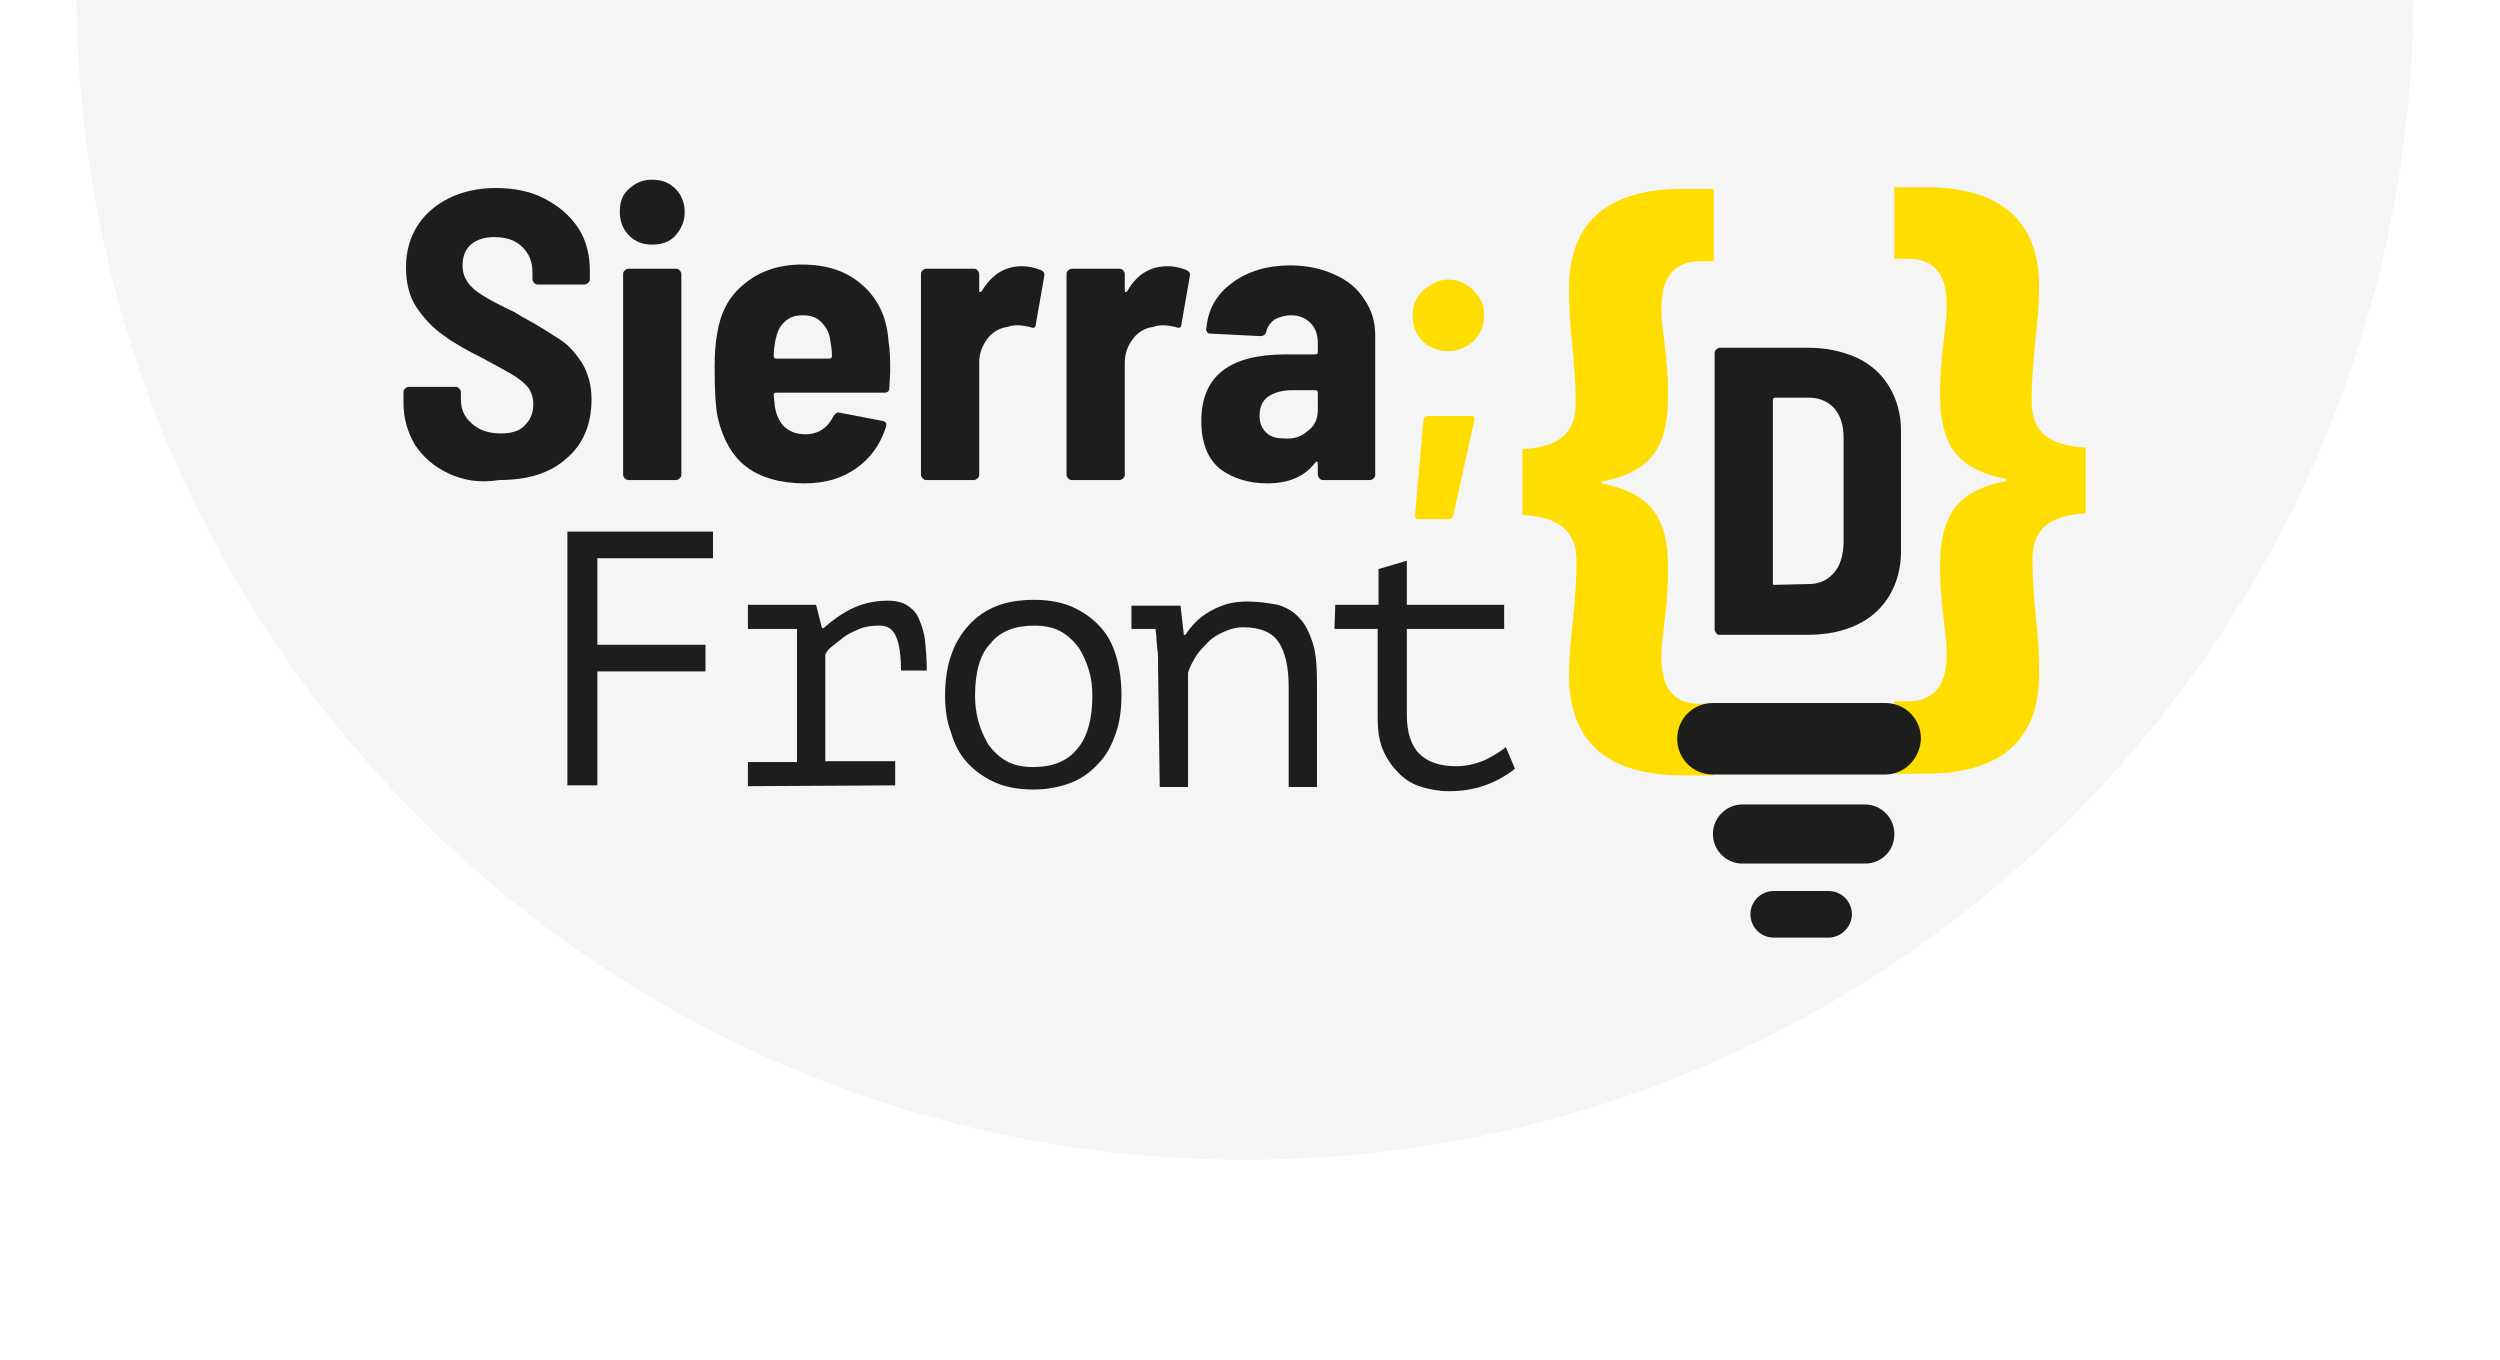
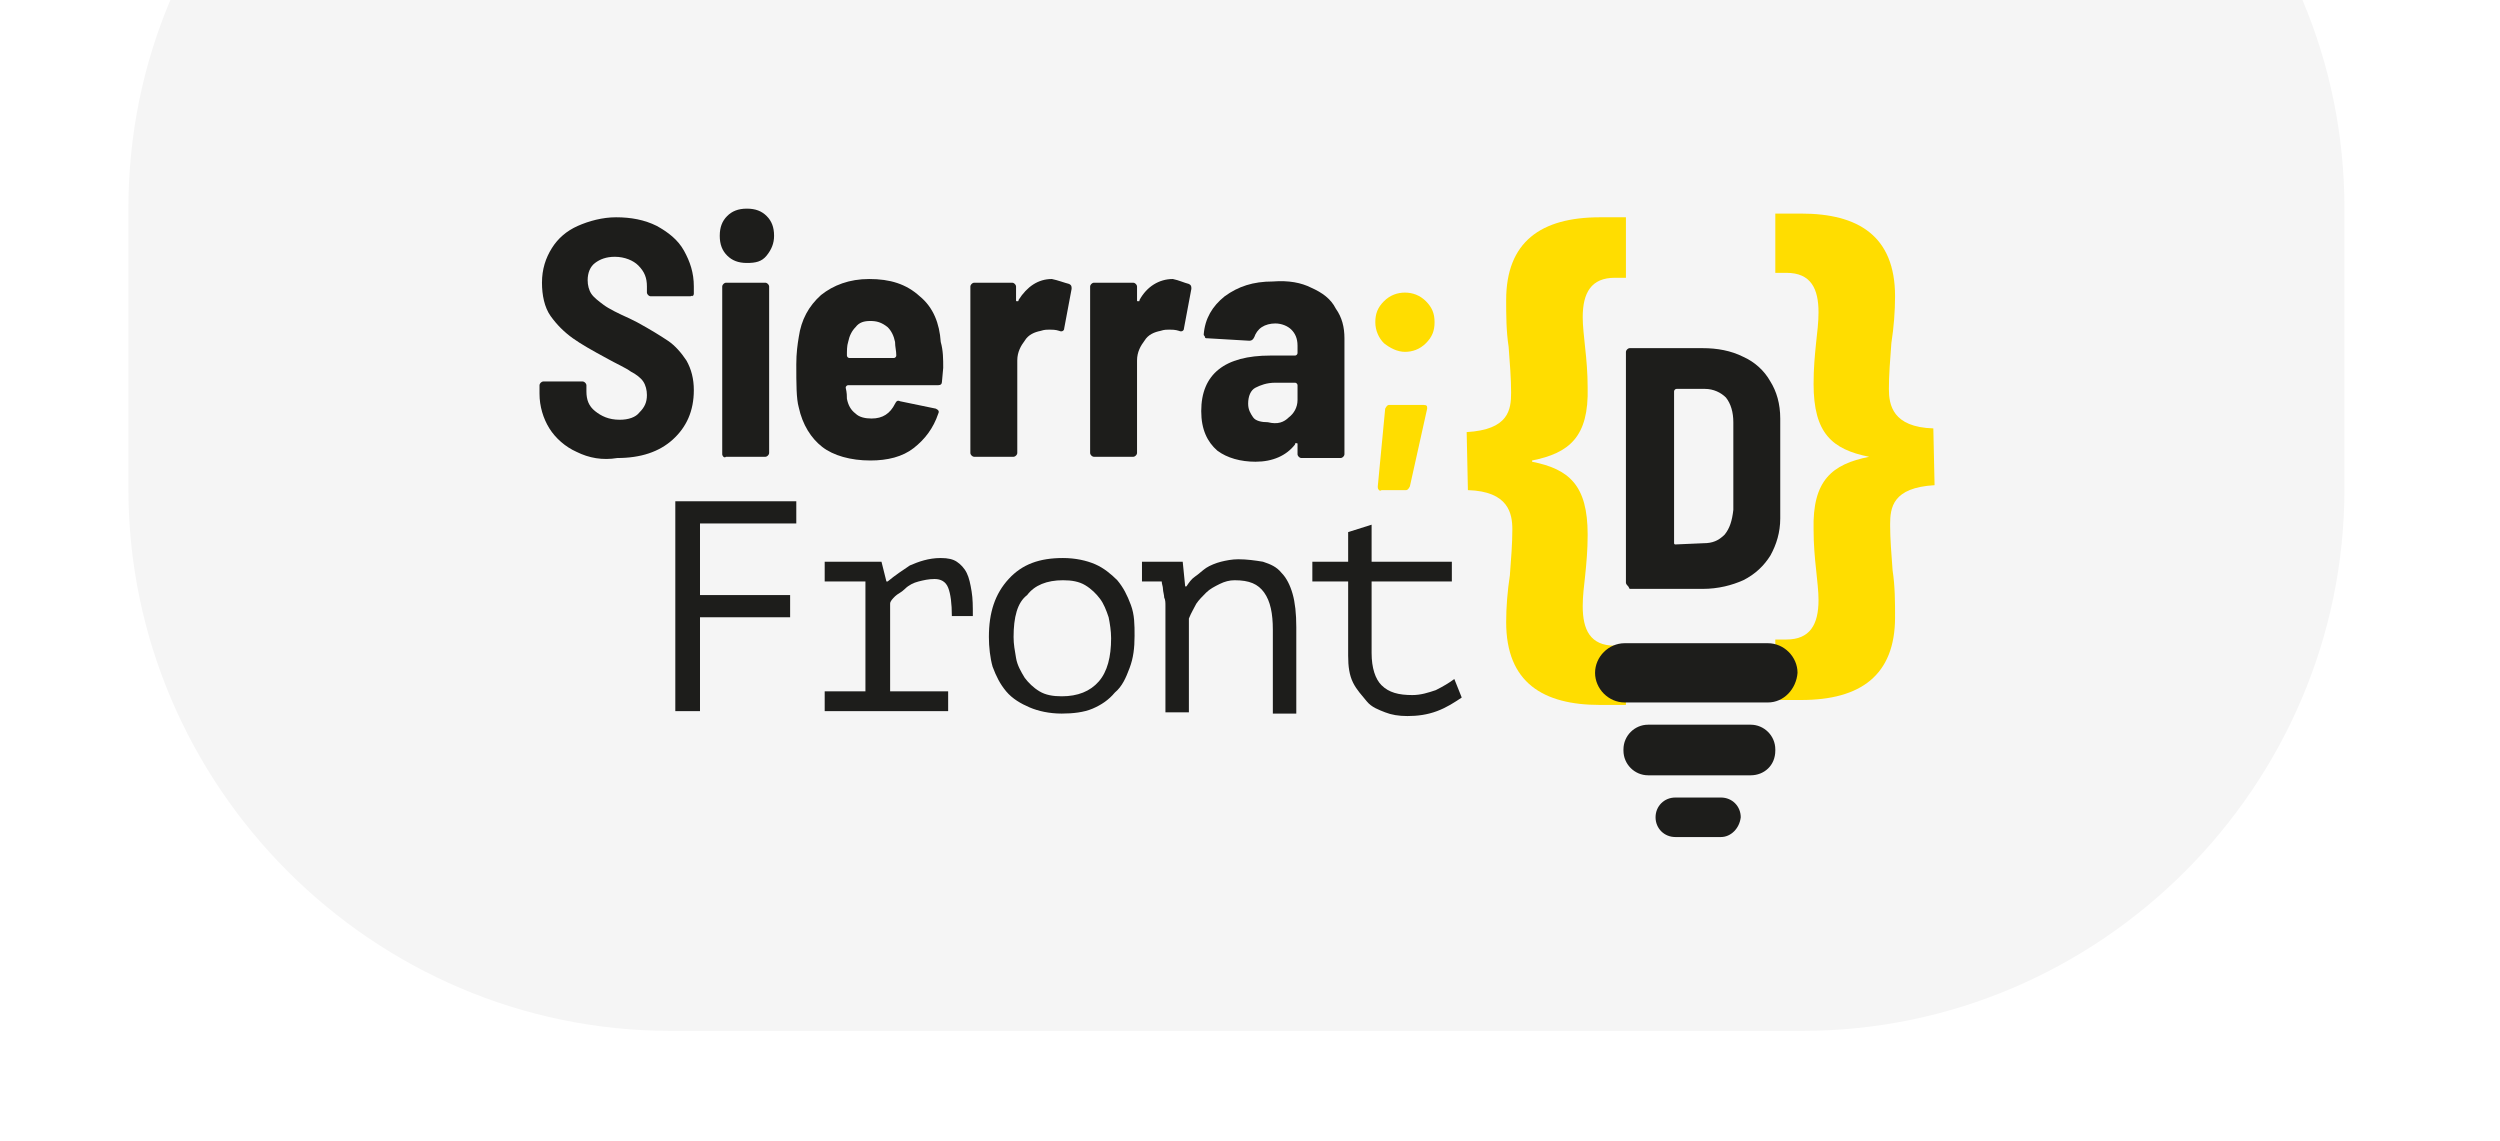
- <svg xmlns="http://www.w3.org/2000/svg" version="1.1" id="Capa_1" x="0px" y="0px" viewBox="0 0 300.5 163.4" style="enable-background:new 0 0 300.5 163.4;" xml:space="preserve">
+ <svg xmlns="http://www.w3.org/2000/svg" version="1.1" id="Capa_1" x="0px" y="0px" viewBox="0 0 202.5 92.4" style="enable-background:new 0 0 202.5 92.4;" xml:space="preserve">
  <style type="text/css">
	.st0{fill:#F5F5F5;}
	.st1{fill:#FFDD00;}
	.st2{fill:#1D1D1B;}
</style>
-   <path class="st0" d="M9.2,0c0.6,77.1,63.3,139.4,140.5,139.4S289.5,77.1,290.1,0H9.2z" />
+   <path class="st0" d="M13.8,0c-2.2,5.2-3.4,10.9-3.4,16.9v22.7c0,24.1,19.8,43.9,43.9,43.9h91.7c24.1,0,43.9-19.8,43.9-43.9V16.9  c0-6-1.2-11.7-3.4-16.9H13.8z" />
  <g>
    <g>
      <g>
-         <path class="st1" d="M182.9,54c6-0.3,6.5-3.3,6.5-5.8c0-2-0.2-4.3-0.4-6.7c-0.3-2.3-0.4-4.7-0.4-6.8c0-8.4,5.1-12,13.7-12h3.7     v8.7h-1.6c-3.4,0-4.7,2.2-4.7,5.7c0,1.3,0.2,2.7,0.4,4.4c0.2,1.7,0.4,3.6,0.4,5.8c0.1,7.1-2.6,9.5-8,10.6v0.2     c5.3,1.1,8.1,3.4,8,10.5c0,2.3-0.2,4.2-0.4,5.9c-0.2,1.7-0.4,3.1-0.4,4.4c0,3.4,1.1,5.7,4.7,5.7h1.6v8.6h-3.7     c-8.2,0-13.7-3.3-13.7-12c0-2.1,0.2-4.4,0.5-6.8c0.2-2.4,0.4-4.7,0.4-6.7c0-2.4-0.5-5.5-6.5-5.8V54z" />
+         <path class="st1" d="M118.8,35c3.4-0.2,3.6-1.8,3.6-3.2c0-1.1-0.1-2.4-0.2-3.7c-0.2-1.3-0.2-2.6-0.2-3.8c0-4.7,2.8-6.7,7.6-6.7     h2.1v4.9h-0.9c-1.9,0-2.6,1.2-2.6,3.2c0,0.7,0.1,1.5,0.2,2.5c0.1,0.9,0.2,2,0.2,3.2c0.1,4-1.5,5.3-4.5,5.9v0.1     c3,0.6,4.5,1.9,4.5,5.9c0,1.3-0.1,2.3-0.2,3.3c-0.1,0.9-0.2,1.7-0.2,2.5c0,1.9,0.6,3.2,2.6,3.2h0.9v4.8h-2.1     c-4.6,0-7.6-1.8-7.6-6.7c0-1.2,0.1-2.5,0.3-3.8c0.1-1.3,0.2-2.6,0.2-3.7c0-1.3-0.3-3.1-3.6-3.2L118.8,35L118.8,35z" />
      </g>
      <g>
-         <path class="st1" d="M250.8,61.7c-6,0.3-6.5,3.3-6.5,5.8c0,2,0.2,4.3,0.4,6.7c0.3,2.3,0.4,4.7,0.4,6.8c0,8.4-5.1,12-13.7,12h-3.7     v-8.7h1.6c3.4,0,4.7-2.2,4.7-5.7c0-1.3-0.2-2.7-0.4-4.4c-0.2-1.7-0.4-3.6-0.4-5.8c-0.1-7.1,2.6-9.5,8-10.6v-0.2     c-5.3-1.1-8.1-3.4-8-10.5c0-2.3,0.2-4.2,0.4-5.9c0.2-1.7,0.4-3.1,0.4-4.4c0-3.4-1.1-5.7-4.7-5.7h-1.6v-8.6h3.7     c8.2,0,13.7,3.3,13.7,12c0,2.1-0.2,4.4-0.5,6.8c-0.2,2.4-0.4,4.7-0.4,6.7c0,2.4,0.5,5.5,6.5,5.8V61.7z" />
+         <path class="st1" d="M156.7,39.3c-3.4,0.2-3.6,1.8-3.6,3.2c0,1.1,0.1,2.4,0.2,3.7c0.2,1.3,0.2,2.6,0.2,3.8c0,4.7-2.8,6.7-7.6,6.7     h-2.1v-4.9h0.9c1.9,0,2.6-1.2,2.6-3.2c0-0.7-0.1-1.5-0.2-2.5c-0.1-0.9-0.2-2-0.2-3.2c-0.1-4,1.5-5.3,4.5-5.9V37     c-3-0.6-4.5-1.9-4.5-5.9c0-1.3,0.1-2.3,0.2-3.3c0.1-0.9,0.2-1.7,0.2-2.5c0-1.9-0.6-3.2-2.6-3.2h-0.9v-4.8h2.1     c4.6,0,7.6,1.8,7.6,6.7c0,1.2-0.1,2.5-0.3,3.8c-0.1,1.3-0.2,2.6-0.2,3.7c0,1.3,0.3,3.1,3.6,3.2L156.7,39.3L156.7,39.3z" />
      </g>
-       <path class="st2" d="M226.6,93.1h-20.7c-2.4,0-4.3-1.9-4.3-4.3l0,0c0-2.4,1.9-4.3,4.3-4.3h20.7c2.4,0,4.3,1.9,4.3,4.3l0,0    C230.8,91.2,228.9,93.1,226.6,93.1z" />
-       <path class="st2" d="M224.2,103.8h-14.8c-1.9,0-3.5-1.6-3.5-3.5v-0.1c0-1.9,1.6-3.5,3.5-3.5h14.8c1.9,0,3.5,1.6,3.5,3.5v0.1    C227.7,102.3,226.1,103.8,224.2,103.8z" />
-       <path class="st2" d="M219.8,112.7h-6.6c-1.6,0-2.8-1.3-2.8-2.8l0,0c0-1.6,1.3-2.8,2.8-2.8h6.6c1.6,0,2.8,1.3,2.8,2.8l0,0    C222.6,111.4,221.3,112.7,219.8,112.7z" />
+       <path class="st2" d="M143.2,56.9h-11.6c-1.3,0-2.4-1.1-2.4-2.4l0,0c0-1.3,1.1-2.4,2.4-2.4h11.6c1.3,0,2.4,1.1,2.4,2.4l0,0    C145.5,55.8,144.5,56.9,143.2,56.9z" />
+       <path class="st2" d="M141.8,62.8h-8.3c-1.1,0-2-0.9-2-2v-0.1c0-1.1,0.9-2,2-2h8.3c1.1,0,2,0.9,2,2v0.1    C143.8,62,142.9,62.8,141.8,62.8z" />
+       <path class="st2" d="M139.4,67.8h-3.7c-0.9,0-1.6-0.7-1.6-1.6l0,0c0-0.9,0.7-1.6,1.6-1.6h3.7c0.9,0,1.6,0.7,1.6,1.6l0,0    C140.9,67.1,140.2,67.8,139.4,67.8z" />
      <g>
-         <path class="st2" d="M206.3,76.1c-0.1-0.1-0.2-0.3-0.2-0.4V42.4c0-0.2,0.1-0.3,0.2-0.4c0.1-0.1,0.3-0.2,0.4-0.2h10.6     c2.2,0,4.1,0.4,5.9,1.2c1.7,0.8,3,2,3.9,3.5s1.4,3.3,1.4,5.3v14.5c0,2-0.5,3.8-1.4,5.3s-2.2,2.7-3.9,3.5     c-1.7,0.8-3.6,1.2-5.9,1.2h-10.6C206.5,76.3,206.4,76.3,206.3,76.1z M213.3,70.3l4.1-0.1c1.2,0,2.2-0.4,3-1.3     c0.8-0.9,1.1-2,1.2-3.5V52.6c0-1.5-0.4-2.7-1.1-3.5s-1.8-1.3-3-1.3h-4.1c-0.2,0-0.3,0.1-0.3,0.3v22.1     C213.1,70.3,213.2,70.3,213.3,70.3z" />
+         <path class="st2" d="M131.8,47.4c-0.1-0.1-0.1-0.2-0.1-0.2V28.5c0-0.1,0.1-0.2,0.1-0.2c0.1-0.1,0.2-0.1,0.2-0.1h5.9     c1.2,0,2.3,0.2,3.3,0.7c0.9,0.4,1.7,1.1,2.2,2c0.5,0.8,0.8,1.8,0.8,3v8.1c0,1.1-0.3,2.1-0.8,3c-0.5,0.8-1.2,1.5-2.2,2     c-0.9,0.4-2,0.7-3.3,0.7h-5.9C131.9,47.5,131.9,47.5,131.8,47.4z M135.7,44.1l2.3-0.1c0.7,0,1.2-0.2,1.7-0.7     c0.4-0.5,0.6-1.1,0.7-2v-7.1c0-0.8-0.2-1.5-0.6-2c-0.4-0.4-1-0.7-1.7-0.7h-2.3c-0.1,0-0.2,0.1-0.2,0.2v12.3     C135.6,44.1,135.7,44.1,135.7,44.1z" />
      </g>
      <g>
        <g>
-           <path class="st2" d="M53.9,56.9c-1.7-0.8-3-1.9-4-3.4c-0.9-1.5-1.4-3.2-1.4-5.1v-1.3c0-0.2,0.1-0.3,0.2-0.4      c0.1-0.1,0.3-0.2,0.4-0.2h5.7c0.2,0,0.3,0.1,0.4,0.2c0.1,0.1,0.2,0.3,0.2,0.4v0.9c0,1.2,0.4,2.1,1.3,2.9c0.9,0.8,2,1.2,3.5,1.2      c1.3,0,2.3-0.3,2.9-1c0.7-0.7,1-1.5,1-2.5c0-0.8-0.2-1.4-0.6-2c-0.4-0.5-1-1-1.8-1.5s-2-1.1-3.6-2c-2-1-3.6-1.9-4.8-2.8      c-1.3-0.9-2.3-2-3.2-3.3s-1.3-3-1.3-4.9s0.5-3.6,1.4-5c0.9-1.4,2.2-2.5,3.8-3.3c1.7-0.8,3.5-1.2,5.6-1.2c2.2,0,4.2,0.4,5.9,1.3      s3,2,4,3.5c1,1.5,1.4,3.3,1.4,5.2v1c0,0.2-0.1,0.3-0.2,0.4c-0.1,0.1-0.3,0.2-0.4,0.2h-5.7c-0.2,0-0.3-0.1-0.4-0.2      c-0.1-0.1-0.2-0.3-0.2-0.4v-0.9c0-1.2-0.4-2.2-1.2-3s-1.9-1.2-3.4-1.2c-1.2,0-2.1,0.3-2.8,0.9c-0.7,0.6-1,1.5-1,2.5      c0,0.8,0.2,1.4,0.6,2c0.4,0.6,1,1.1,1.8,1.6c0.8,0.5,2.1,1.2,3.8,2l1,0.6c1.9,1,3.4,2,4.5,2.7s2,1.8,2.7,2.9      c0.7,1.2,1.1,2.6,1.1,4.3c0,3-1,5.4-3,7.1c-2,1.8-4.7,2.6-8.1,2.6C57.6,58.1,55.6,57.7,53.9,56.9z" />
-           <path class="st2" d="M75.6,28.3c-0.7-0.7-1.1-1.7-1.1-2.8c0-1.2,0.3-2.1,1.1-2.8s1.6-1.1,2.8-1.1s2.1,0.4,2.8,1.1      c0.7,0.7,1.1,1.7,1.1,2.8c0,1.1-0.4,2-1.1,2.8s-1.7,1.1-2.8,1.1C77.3,29.4,76.4,29.1,75.6,28.3z M75.1,57.5      c-0.1-0.1-0.2-0.3-0.2-0.4V32.9c0-0.2,0.1-0.3,0.2-0.4c0.1-0.1,0.3-0.2,0.4-0.2h5.8c0.2,0,0.3,0.1,0.4,0.2      c0.1,0.1,0.2,0.3,0.2,0.4v24.2c0,0.2-0.1,0.3-0.2,0.4c-0.1,0.1-0.3,0.2-0.4,0.2h-5.8C75.4,57.7,75.2,57.6,75.1,57.5z" />
-           <path class="st2" d="M107,44.7l-0.1,1.9c0,0.4-0.2,0.6-0.6,0.6H93.3c-0.2,0-0.3,0.1-0.3,0.3c0.1,0.8,0.1,1.3,0.2,1.7      c0.2,0.9,0.6,1.7,1.2,2.2c0.6,0.5,1.4,0.8,2.4,0.8c1.6,0,2.7-0.8,3.4-2.2c0.2-0.3,0.4-0.5,0.7-0.4l5.2,1      c0.4,0.1,0.5,0.3,0.4,0.7c-0.7,2.2-1.9,3.8-3.6,5c-1.7,1.2-3.7,1.8-6.2,1.8c-2.9,0-5.3-0.7-7-2c-1.7-1.3-2.8-3.3-3.4-5.8      c-0.3-1.3-0.4-3.4-0.4-6.2c0-1.6,0.1-2.9,0.3-4c0.4-2.5,1.4-4.5,3.3-6c1.8-1.5,4.1-2.3,6.9-2.3c3,0,5.4,0.8,7.3,2.5      c1.9,1.7,2.9,3.9,3.1,6.7C107,42.2,107,43.4,107,44.7z M94.3,38.7c-0.6,0.5-0.9,1.3-1.1,2.2c-0.1,0.6-0.2,1.2-0.2,1.9      c0,0.2,0.1,0.3,0.3,0.3h6.4c0.2,0,0.3-0.1,0.3-0.3c0-0.7-0.1-1.3-0.2-1.9c-0.1-0.9-0.5-1.6-1.1-2.2s-1.3-0.8-2.2-0.8      S94.9,38.1,94.3,38.7z" />
-           <path class="st2" d="M125.2,32.5c0.3,0.2,0.4,0.4,0.3,0.8l-1,5.7c0,0.4-0.3,0.5-0.7,0.3c-0.5-0.1-1-0.2-1.4-0.2      c-0.4,0-0.8,0-1.3,0.2c-0.9,0.1-1.8,0.6-2.4,1.4s-1,1.7-1,2.9v13.5c0,0.2-0.1,0.3-0.2,0.4c-0.1,0.1-0.3,0.2-0.4,0.2h-5.8      c-0.2,0-0.3-0.1-0.4-0.2c-0.1-0.1-0.2-0.3-0.2-0.4V32.9c0-0.2,0.1-0.3,0.2-0.4c0.1-0.1,0.3-0.2,0.4-0.2h5.8      c0.2,0,0.3,0.1,0.4,0.2c0.1,0.1,0.2,0.3,0.2,0.4v2c0,0.1,0,0.2,0.1,0.2c0.1,0,0.1,0,0.2-0.1c1.2-2,2.8-3,4.8-3      C123.7,32,124.5,32.2,125.2,32.5z" />
-           <path class="st2" d="M142.7,32.5c0.3,0.2,0.4,0.4,0.3,0.8l-1,5.7c0,0.4-0.3,0.5-0.7,0.3c-0.5-0.1-1-0.2-1.4-0.2      c-0.4,0-0.8,0-1.3,0.2c-0.9,0.1-1.8,0.6-2.4,1.4s-1,1.7-1,2.9v13.5c0,0.2-0.1,0.3-0.2,0.4c-0.1,0.1-0.3,0.2-0.4,0.2h-5.8      c-0.2,0-0.3-0.1-0.4-0.2s-0.2-0.3-0.2-0.4V32.9c0-0.2,0.1-0.3,0.2-0.4c0.1-0.1,0.3-0.2,0.4-0.2h5.8c0.2,0,0.3,0.1,0.4,0.2      c0.1,0.1,0.2,0.3,0.2,0.4v2c0,0.1,0,0.2,0.1,0.2c0.1,0,0.1,0,0.2-0.1c1.1-2,2.8-3,4.8-3C141.2,32,142,32.2,142.7,32.5z" />
-           <path class="st2" d="M160.4,33c1.6,0.7,2.8,1.7,3.6,3c0.9,1.3,1.3,2.7,1.3,4.3v16.8c0,0.2-0.1,0.3-0.2,0.4      c-0.1,0.1-0.3,0.2-0.4,0.2H159c-0.2,0-0.3-0.1-0.4-0.2s-0.2-0.3-0.2-0.4v-1.4c0-0.1,0-0.2-0.1-0.2c-0.1,0-0.1,0-0.2,0.1      c-1.3,1.7-3.2,2.5-5.8,2.5c-2.2,0-4.1-0.6-5.6-1.7c-1.5-1.2-2.3-3.1-2.3-5.8c0-5.4,3.4-8,10.1-8h3.6c0.2,0,0.3-0.1,0.3-0.3v-1.1      c0-1-0.3-1.8-0.9-2.4c-0.6-0.6-1.4-0.9-2.3-0.9c-0.8,0-1.4,0.2-2,0.5c-0.5,0.4-0.9,0.9-1,1.5c-0.1,0.3-0.3,0.5-0.7,0.5l-6-0.3      c-0.2,0-0.3,0-0.4-0.2s-0.2-0.2-0.1-0.4c0.2-2.3,1.2-4.1,3.1-5.5s4.2-2.1,7-2.1C157.1,31.9,158.9,32.3,160.4,33z M157.2,51.8      c0.8-0.6,1.2-1.4,1.2-2.5v-2.1c0-0.2-0.1-0.3-0.3-0.3h-2.8c-1.2,0-2.2,0.3-2.9,0.8s-1,1.3-1,2.3c0,0.9,0.3,1.5,0.8,2      s1.2,0.7,2.1,0.7C155.5,52.8,156.4,52.5,157.2,51.8z" />
-           <path class="st1" d="M171,41c-0.8-0.8-1.2-1.8-1.2-3.1c0-1.2,0.4-2.2,1.3-3s1.9-1.3,3-1.3s2.1,0.4,3,1.3s1.3,1.8,1.3,3      c0,1.2-0.4,2.2-1.2,3c-0.8,0.8-1.9,1.3-3.1,1.3C172.9,42.2,171.8,41.8,171,41z M170.2,62.3c-0.1-0.1-0.2-0.3-0.1-0.5l1-11.3      c0.1-0.4,0.3-0.5,0.6-0.5h5c0.5,0,0.6,0.2,0.5,0.6l-2.5,11.3c-0.1,0.4-0.3,0.5-0.6,0.5h-3.5C170.5,62.5,170.3,62.4,170.2,62.3z" />
+           <path class="st2" d="M46.7,36.6c-0.9-0.4-1.7-1.1-2.2-1.9c-0.5-0.8-0.8-1.8-0.8-2.8v-0.7c0-0.1,0.1-0.2,0.1-0.2      c0.1-0.1,0.2-0.1,0.2-0.1h3.2c0.1,0,0.2,0.1,0.2,0.1c0.1,0.1,0.1,0.2,0.1,0.2v0.5c0,0.7,0.2,1.2,0.7,1.6s1.1,0.7,2,0.7      c0.7,0,1.3-0.2,1.6-0.6c0.4-0.4,0.6-0.8,0.6-1.4c0-0.4-0.1-0.8-0.3-1.1c-0.2-0.3-0.6-0.6-1-0.8c-0.4-0.3-1.1-0.6-2-1.1      c-1.1-0.6-2-1.1-2.7-1.6c-0.7-0.5-1.3-1.1-1.8-1.8c-0.5-0.7-0.7-1.7-0.7-2.7c0-1.1,0.3-2,0.8-2.8s1.2-1.4,2.1-1.8      c0.9-0.4,2-0.7,3.1-0.7c1.2,0,2.3,0.2,3.3,0.7c0.9,0.5,1.7,1.1,2.2,2s0.8,1.8,0.8,2.9v0.6c0,0.1-0.1,0.2-0.1,0.2      C56.1,23.9,56,24,55.9,24h-3.2c-0.1,0-0.2-0.1-0.2-0.1c-0.1-0.1-0.1-0.2-0.1-0.2v-0.5c0-0.7-0.2-1.2-0.7-1.7      c-0.4-0.4-1.1-0.7-1.9-0.7c-0.7,0-1.2,0.2-1.6,0.5c-0.4,0.3-0.6,0.8-0.6,1.4c0,0.4,0.1,0.8,0.3,1.1s0.6,0.6,1,0.9      c0.4,0.3,1.2,0.7,2.1,1.1l0.6,0.3c1.1,0.6,1.9,1.1,2.5,1.5s1.1,1,1.5,1.6c0.4,0.7,0.6,1.5,0.6,2.4c0,1.7-0.6,3-1.7,4      c-1.1,1-2.6,1.5-4.5,1.5C48.8,37.3,47.7,37.1,46.7,36.6z" />
+           <path class="st2" d="M58.9,20.7c-0.4-0.4-0.6-0.9-0.6-1.6c0-0.7,0.2-1.2,0.6-1.6s0.9-0.6,1.6-0.6s1.2,0.2,1.6,0.6      c0.4,0.4,0.6,0.9,0.6,1.6c0,0.6-0.2,1.1-0.6,1.6s-0.9,0.6-1.6,0.6C59.8,21.3,59.3,21.1,58.9,20.7z M58.6,37      c-0.1-0.1-0.1-0.2-0.1-0.2V23.2c0-0.1,0.1-0.2,0.1-0.2c0.1-0.1,0.2-0.1,0.2-0.1H62c0.1,0,0.2,0.1,0.2,0.1      c0.1,0.1,0.1,0.2,0.1,0.2v13.5c0,0.1-0.1,0.2-0.1,0.2c-0.1,0.1-0.2,0.1-0.2,0.1h-3.2C58.7,37.1,58.6,37,58.6,37z" />
+           <path class="st2" d="M76.4,29.8l-0.1,1.1c0,0.2-0.1,0.3-0.3,0.3h-7.3c-0.1,0-0.2,0.1-0.2,0.2c0.1,0.4,0.1,0.7,0.1,0.9      c0.1,0.5,0.3,0.9,0.7,1.2c0.3,0.3,0.8,0.4,1.3,0.4c0.9,0,1.5-0.4,1.9-1.2c0.1-0.2,0.2-0.3,0.4-0.2l2.9,0.6      c0.2,0.1,0.3,0.2,0.2,0.4c-0.4,1.2-1.1,2.1-2,2.8c-0.9,0.7-2.1,1-3.5,1c-1.6,0-3-0.4-3.9-1.1s-1.6-1.8-1.9-3.2      c-0.2-0.7-0.2-1.9-0.2-3.5c0-0.9,0.1-1.6,0.2-2.2c0.2-1.4,0.8-2.5,1.8-3.4c1-0.8,2.3-1.3,3.9-1.3c1.7,0,3,0.4,4.1,1.4      c1.1,0.9,1.6,2.2,1.7,3.7C76.4,28.4,76.4,29.1,76.4,29.8z M69.3,26.5c-0.3,0.3-0.5,0.7-0.6,1.2c-0.1,0.3-0.1,0.7-0.1,1.1      c0,0.1,0.1,0.2,0.2,0.2h3.6c0.1,0,0.2-0.1,0.2-0.2c0-0.4-0.1-0.7-0.1-1.1c-0.1-0.5-0.3-0.9-0.6-1.2C71.4,26.1,71,26,70.5,26      S69.6,26.1,69.3,26.5z" />
+           <path class="st2" d="M86.6,23c0.2,0.1,0.2,0.2,0.2,0.4l-0.6,3.2c0,0.2-0.2,0.3-0.4,0.2c-0.3-0.1-0.6-0.1-0.8-0.1      c-0.2,0-0.4,0-0.7,0.1c-0.5,0.1-1,0.3-1.3,0.8c-0.3,0.4-0.6,0.9-0.6,1.6v7.5c0,0.1-0.1,0.2-0.1,0.2c-0.1,0.1-0.2,0.1-0.2,0.1      h-3.2c-0.1,0-0.2-0.1-0.2-0.1c-0.1-0.1-0.1-0.2-0.1-0.2V23.2c0-0.1,0.1-0.2,0.1-0.2c0.1-0.1,0.2-0.1,0.2-0.1H82      c0.1,0,0.2,0.1,0.2,0.1c0.1,0.1,0.1,0.2,0.1,0.2v1.1c0,0.1,0,0.1,0.1,0.1c0.1,0,0.1,0,0.1-0.1c0.7-1.1,1.6-1.7,2.7-1.7      C85.7,22.7,86.2,22.9,86.6,23z" />
+           <path class="st2" d="M96.3,23c0.2,0.1,0.2,0.2,0.2,0.4l-0.6,3.2c0,0.2-0.2,0.3-0.4,0.2c-0.3-0.1-0.6-0.1-0.8-0.1s-0.4,0-0.7,0.1      c-0.5,0.1-1,0.3-1.3,0.8c-0.3,0.4-0.6,0.9-0.6,1.6v7.5c0,0.1-0.1,0.2-0.1,0.2c-0.1,0.1-0.2,0.1-0.2,0.1h-3.2      c-0.1,0-0.2-0.1-0.2-0.1c-0.1-0.1-0.1-0.2-0.1-0.2V23.2c0-0.1,0.1-0.2,0.1-0.2c0.1-0.1,0.2-0.1,0.2-0.1h3.2      c0.1,0,0.2,0.1,0.2,0.1c0.1,0.1,0.1,0.2,0.1,0.2v1.1c0,0.1,0,0.1,0.1,0.1s0.1,0,0.1-0.1c0.6-1.1,1.6-1.7,2.7-1.7      C95.5,22.7,95.9,22.9,96.3,23z" />
+           <path class="st2" d="M106.2,23.3c0.9,0.4,1.6,0.9,2,1.7c0.5,0.7,0.7,1.5,0.7,2.4v9.4c0,0.1-0.1,0.2-0.1,0.2      c-0.1,0.1-0.2,0.1-0.2,0.1h-3.2c-0.1,0-0.2-0.1-0.2-0.1c-0.1-0.1-0.1-0.2-0.1-0.2V36c0-0.1,0-0.1-0.1-0.1s-0.1,0-0.1,0.1      c-0.7,0.9-1.8,1.4-3.2,1.4c-1.2,0-2.3-0.3-3.1-0.9c-0.8-0.7-1.3-1.7-1.3-3.2c0-3,1.9-4.5,5.6-4.5h2c0.1,0,0.2-0.1,0.2-0.2v-0.6      c0-0.6-0.2-1-0.5-1.3c-0.3-0.3-0.8-0.5-1.3-0.5c-0.4,0-0.8,0.1-1.1,0.3c-0.3,0.2-0.5,0.5-0.6,0.8c-0.1,0.2-0.2,0.3-0.4,0.3      l-3.4-0.2c-0.1,0-0.2,0-0.2-0.1s-0.1-0.1-0.1-0.2c0.1-1.3,0.7-2.3,1.7-3.1c1.1-0.8,2.3-1.2,3.9-1.2      C104.4,22.7,105.4,22.9,106.2,23.3z M104.4,33.8c0.4-0.3,0.7-0.8,0.7-1.4v-1.2c0-0.1-0.1-0.2-0.2-0.2h-1.6      c-0.7,0-1.2,0.2-1.6,0.4s-0.6,0.7-0.6,1.3c0,0.5,0.2,0.8,0.4,1.1s0.7,0.4,1.2,0.4C103.5,34.4,104,34.2,104.4,33.8z" />
+           <path class="st1" d="M112.1,27.8c-0.4-0.4-0.7-1-0.7-1.7c0-0.7,0.2-1.2,0.7-1.7s1.1-0.7,1.7-0.7s1.2,0.2,1.7,0.7s0.7,1,0.7,1.7      c0,0.7-0.2,1.2-0.7,1.7s-1.1,0.7-1.7,0.7S112.6,28.2,112.1,27.8z M111.7,39.7c-0.1-0.1-0.1-0.2-0.1-0.3l0.6-6.3      c0.1-0.2,0.2-0.3,0.3-0.3h2.8c0.3,0,0.3,0.1,0.3,0.3l-1.4,6.3c-0.1,0.2-0.2,0.3-0.3,0.3h-2C111.8,39.8,111.7,39.7,111.7,39.7z" />
        </g>
      </g>
      <g>
-         <path class="st2" d="M68.2,63.9h17.5v3.2H71.8v10.4h13v3.2h-13v13.7h-3.6V63.9z" />
-         <path class="st2" d="M89.9,94.5v-2.9h5.9v-16h-5.9v-2.9h8.2l0.7,2.8H99c1-0.9,2.1-1.7,3.3-2.3s2.7-1,4.4-1c1,0,1.8,0.2,2.4,0.6     s1.1,0.9,1.4,1.7c0.3,0.7,0.6,1.6,0.7,2.6s0.2,2.2,0.2,3.5l-3.1,0c0-1.8-0.2-3.2-0.6-4.1c-0.4-0.9-1-1.3-2-1.3     c-0.9,0-1.7,0.1-2.4,0.4c-0.7,0.3-1.4,0.6-1.9,1s-1,0.8-1.4,1.1s-0.7,0.7-0.8,1v12.8h8.4v2.9L89.9,94.5L89.9,94.5z" />
-         <path class="st2" d="M113.6,83.6c0-3.5,0.9-6.3,2.8-8.4s4.4-3.1,7.9-3.1c1.8,0,3.4,0.3,4.7,0.9c1.3,0.6,2.4,1.4,3.3,2.4     c0.9,1,1.5,2.2,1.9,3.6c0.4,1.4,0.6,2.9,0.6,4.5c0,1.8-0.2,3.3-0.7,4.7c-0.5,1.4-1.1,2.6-2.1,3.6c-0.9,1-2,1.8-3.3,2.3     c-1.3,0.5-2.8,0.8-4.5,0.8c-1.8,0-3.4-0.3-4.7-0.9c-1.3-0.6-2.4-1.4-3.3-2.4s-1.5-2.2-1.9-3.6C113.8,86.7,113.6,85.2,113.6,83.6z      M117.2,83.6c0,1,0.1,2,0.4,3.1s0.7,1.9,1.2,2.8c0.6,0.8,1.3,1.5,2.2,2c0.9,0.5,2,0.7,3.2,0.7c2.3,0,4.1-0.7,5.3-2.2     c1.2-1.4,1.8-3.6,1.8-6.3c0-1.1-0.1-2.1-0.4-3.1s-0.7-1.9-1.2-2.7c-0.6-0.8-1.3-1.5-2.2-2s-2-0.7-3.2-0.7c-2.3,0-4.1,0.7-5.2,2.1     C117.8,78.6,117.2,80.8,117.2,83.6z" />
-         <path class="st2" d="M139.2,80.3c0-0.3,0-0.6,0-1c0-0.4,0-0.9-0.1-1.3c0-0.4-0.1-0.9-0.1-1.3c0-0.4-0.1-0.8-0.1-1.1h-2.9v-2.8     h5.9l0.4,3.5h0.2c0.3-0.5,0.7-1,1.2-1.5c0.5-0.5,1-0.9,1.7-1.3s1.4-0.7,2.1-0.9s1.6-0.3,2.5-0.3c1.3,0,2.5,0.2,3.6,0.4     c1,0.3,1.9,0.8,2.6,1.6c0.7,0.7,1.2,1.8,1.6,3c0.4,1.3,0.5,2.9,0.5,4.8v12.5h-3.4V82.6c0-2.4-0.4-4.2-1.2-5.4     c-0.8-1.2-2.2-1.8-4.3-1.8c-0.8,0-1.5,0.2-2.2,0.5c-0.7,0.3-1.4,0.7-1.9,1.2s-1.1,1.1-1.5,1.7c-0.4,0.7-0.8,1.3-1,2.1v13.7h-3.4     L139.2,80.3L139.2,80.3z" />
-         <path class="st2" d="M160.5,72.7h5.2v-4.3l3.4-1v5.3h11.7v2.9h-11.7v10.3c0,2.1,0.5,3.7,1.5,4.7s2.5,1.5,4.4,1.5     c1.3,0,2.4-0.3,3.4-0.7c1-0.5,1.9-1,2.6-1.6l1.1,2.6c-1,0.8-2.2,1.5-3.6,2s-2.9,0.7-4.3,0.7c-1.2,0-2.3-0.2-3.3-0.5     c-1-0.3-1.9-0.8-2.7-1.6s-1.4-1.6-1.9-2.7c-0.5-1.1-0.7-2.4-0.7-3.9V75.6h-5.2L160.5,72.7L160.5,72.7z" />
+         <path class="st2" d="M54.7,40.6h9.8v1.8h-7.8v5.8H64v1.8h-7.3v7.6h-2C54.7,57.6,54.7,40.6,54.7,40.6z" />
+         <path class="st2" d="M66.8,57.6V56h3.3v-8.9h-3.3v-1.6h4.6l0.4,1.6h0.1c0.6-0.5,1.2-0.9,1.8-1.3c0.7-0.3,1.5-0.6,2.5-0.6     c0.6,0,1,0.1,1.3,0.3c0.3,0.2,0.6,0.5,0.8,0.9c0.2,0.4,0.3,0.9,0.4,1.5c0.1,0.6,0.1,1.2,0.1,2h-1.7c0-1-0.1-1.8-0.3-2.3     c-0.2-0.5-0.6-0.7-1.1-0.7c-0.5,0-0.9,0.1-1.3,0.2s-0.8,0.3-1.1,0.6s-0.6,0.4-0.8,0.6c-0.2,0.2-0.4,0.4-0.4,0.6V56h4.7v1.6     L66.8,57.6L66.8,57.6z" />
+         <path class="st2" d="M80.1,51.6c0-2,0.5-3.5,1.6-4.7c1.1-1.2,2.5-1.7,4.4-1.7c1,0,1.9,0.2,2.6,0.5s1.3,0.8,1.8,1.3     c0.5,0.6,0.8,1.2,1.1,2s0.3,1.6,0.3,2.5c0,1-0.1,1.8-0.4,2.6c-0.3,0.8-0.6,1.5-1.2,2c-0.5,0.6-1.1,1-1.8,1.3     c-0.7,0.3-1.6,0.4-2.5,0.4c-1,0-1.9-0.2-2.6-0.5S82,56.6,81.5,56s-0.8-1.2-1.1-2C80.2,53.3,80.1,52.4,80.1,51.6z M82.1,51.6     c0,0.6,0.1,1.1,0.2,1.7s0.4,1.1,0.7,1.6c0.3,0.4,0.7,0.8,1.2,1.1s1.1,0.4,1.8,0.4c1.3,0,2.3-0.4,3-1.2c0.7-0.8,1-2,1-3.5     c0-0.6-0.1-1.2-0.2-1.7c-0.2-0.6-0.4-1.1-0.7-1.5c-0.3-0.4-0.7-0.8-1.2-1.1c-0.5-0.3-1.1-0.4-1.8-0.4c-1.3,0-2.3,0.4-2.9,1.2     C82.4,48.8,82.1,50,82.1,51.6z" />
+         <path class="st2" d="M94.4,49.7c0-0.2,0-0.3,0-0.6s0-0.5-0.1-0.7c0-0.2-0.1-0.5-0.1-0.7c0-0.2-0.1-0.4-0.1-0.6h-1.6v-1.6h3.3     l0.2,2h0.1c0.2-0.3,0.4-0.6,0.7-0.8s0.6-0.5,0.9-0.7s0.8-0.4,1.2-0.5s0.9-0.2,1.4-0.2c0.7,0,1.4,0.1,2,0.2     c0.6,0.2,1.1,0.4,1.5,0.9c0.4,0.4,0.7,1,0.9,1.7c0.2,0.7,0.3,1.6,0.3,2.7v7h-1.9V51c0-1.3-0.2-2.3-0.7-3s-1.2-1-2.4-1     c-0.4,0-0.8,0.1-1.2,0.3s-0.8,0.4-1.1,0.7s-0.6,0.6-0.8,0.9c-0.2,0.4-0.4,0.7-0.6,1.2v7.6h-1.9L94.4,49.7L94.4,49.7z" />
+         <path class="st2" d="M106.3,45.5h2.9v-2.4l1.9-0.6v3h6.5v1.6h-6.5v5.8c0,1.2,0.3,2.1,0.8,2.6c0.6,0.6,1.4,0.8,2.5,0.8     c0.7,0,1.3-0.2,1.9-0.4c0.6-0.3,1.1-0.6,1.5-0.9l0.6,1.5c-0.6,0.4-1.2,0.8-2,1.1s-1.6,0.4-2.4,0.4c-0.7,0-1.3-0.1-1.8-0.3     s-1.1-0.4-1.5-0.9s-0.8-0.9-1.1-1.5s-0.4-1.3-0.4-2.2v-6h-2.9L106.3,45.5L106.3,45.5z" />
      </g>
    </g>
  </g>
</svg>
